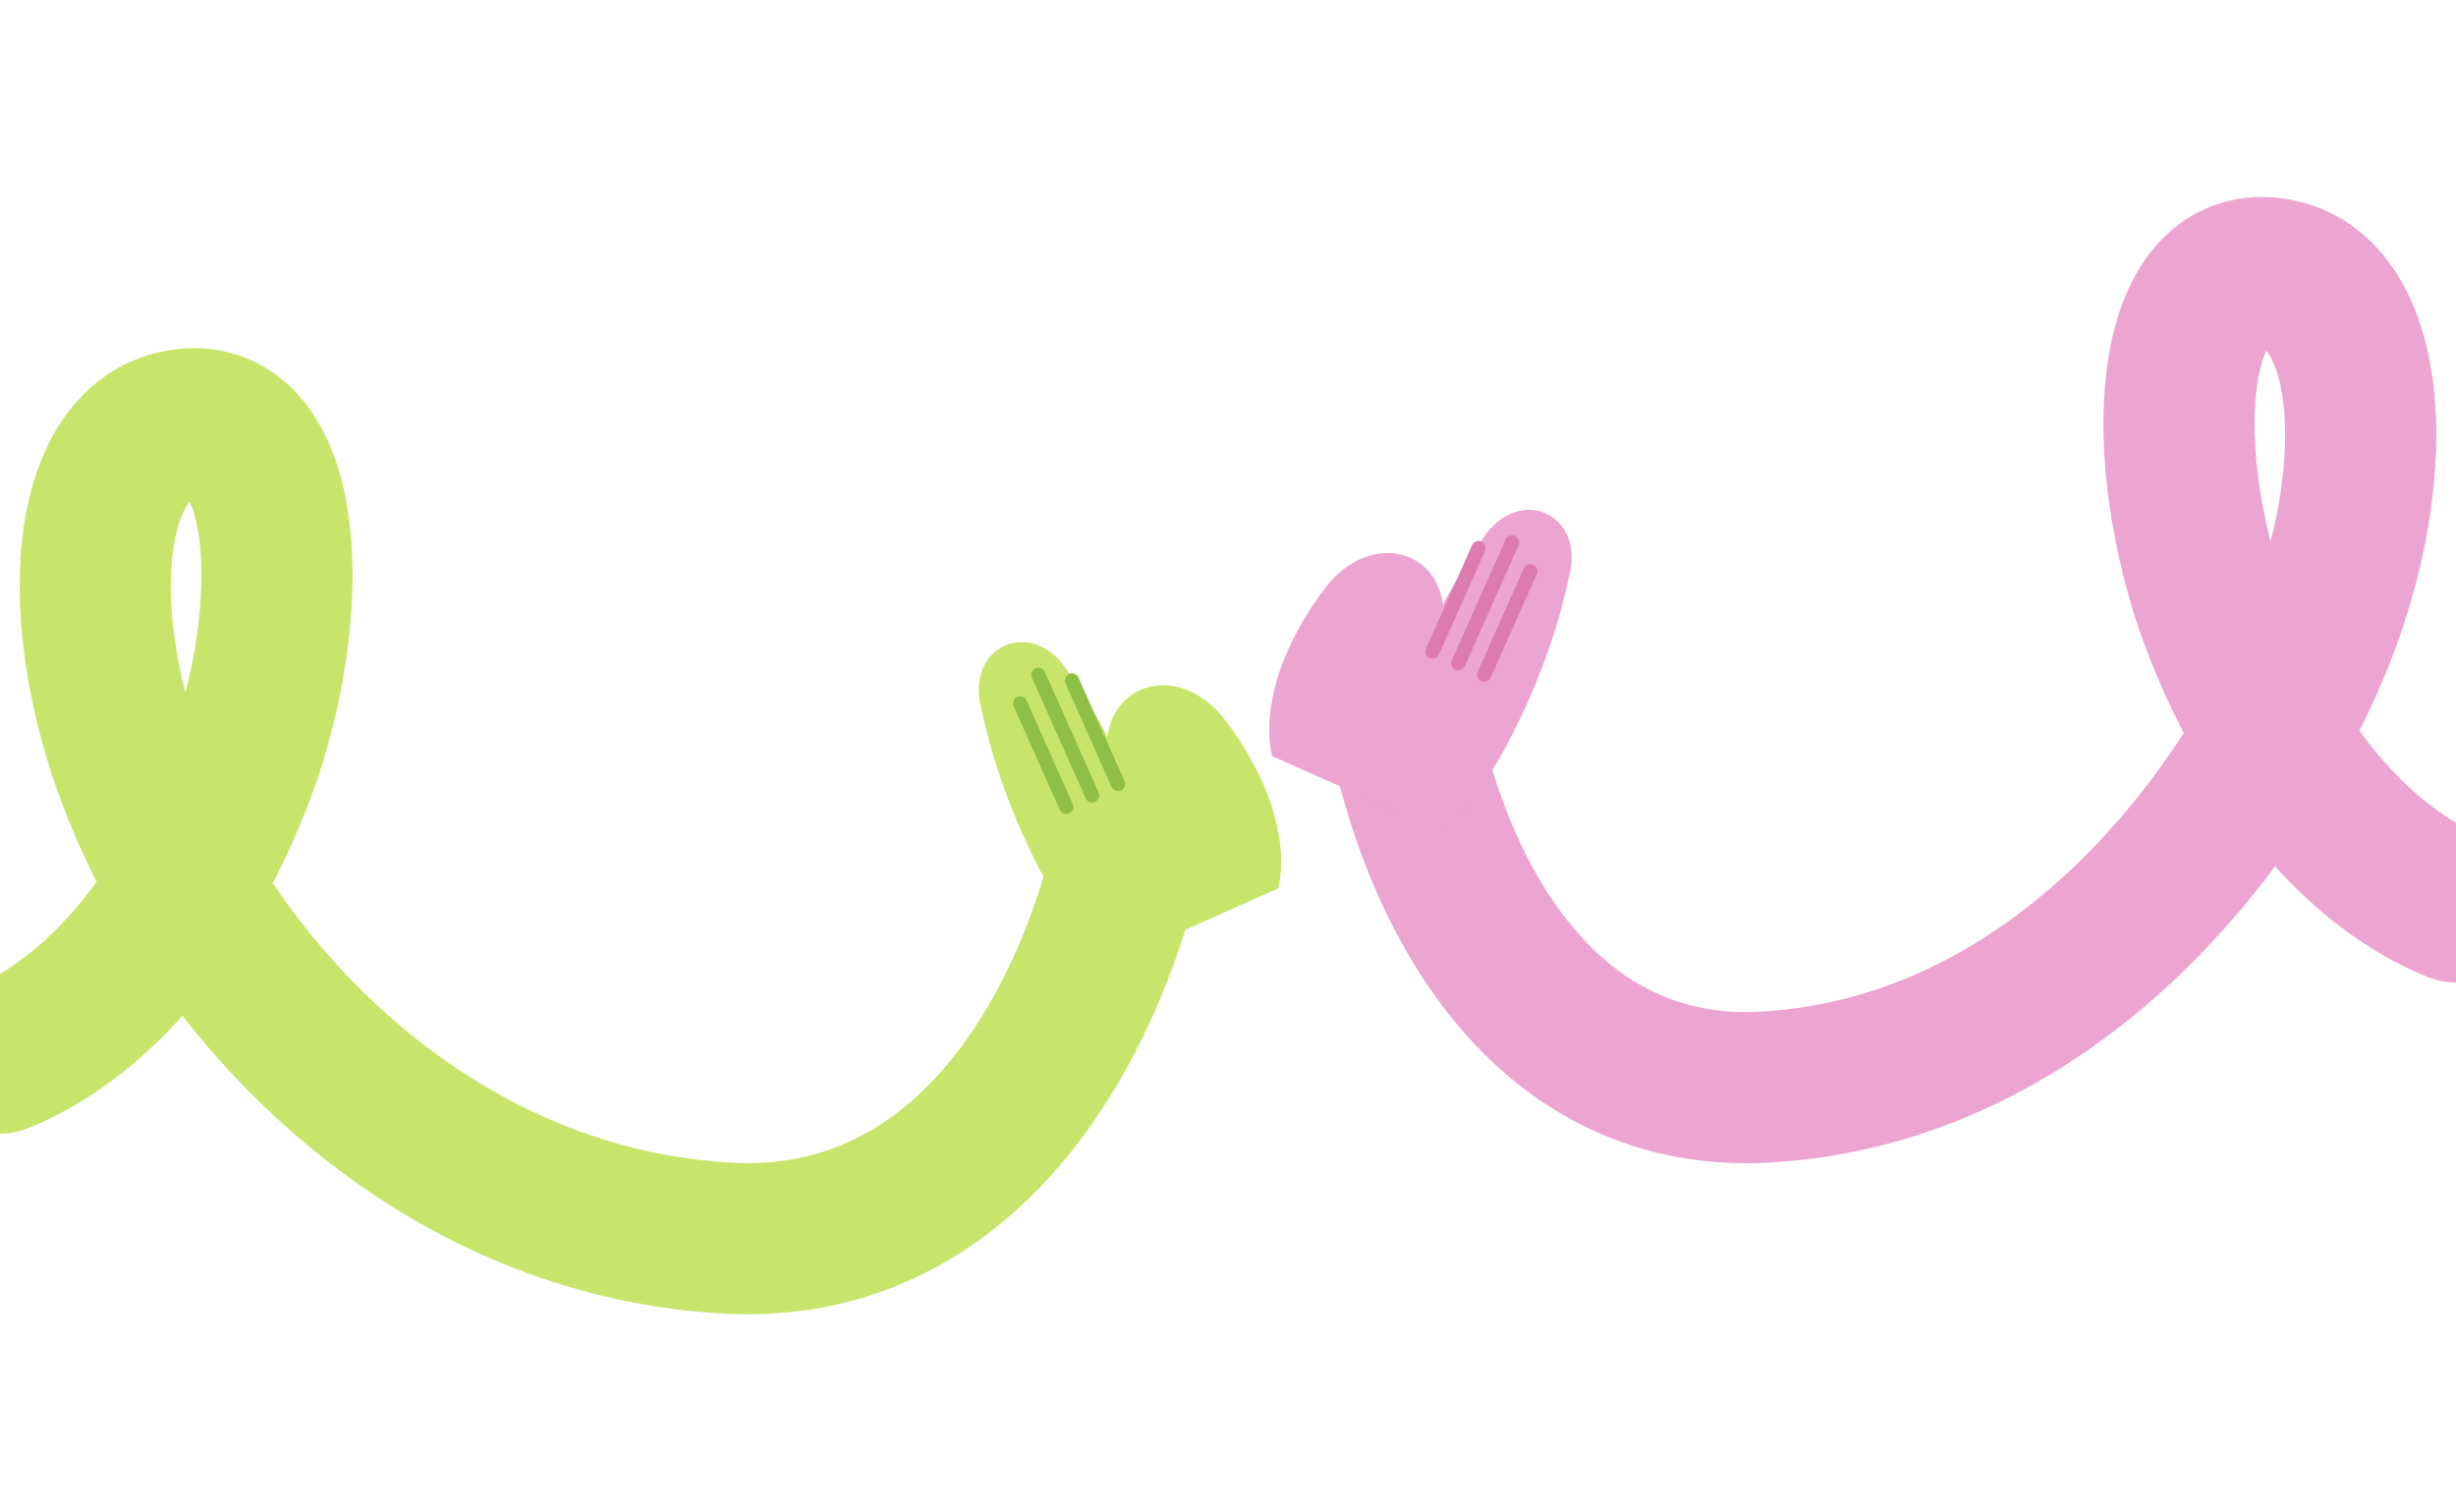
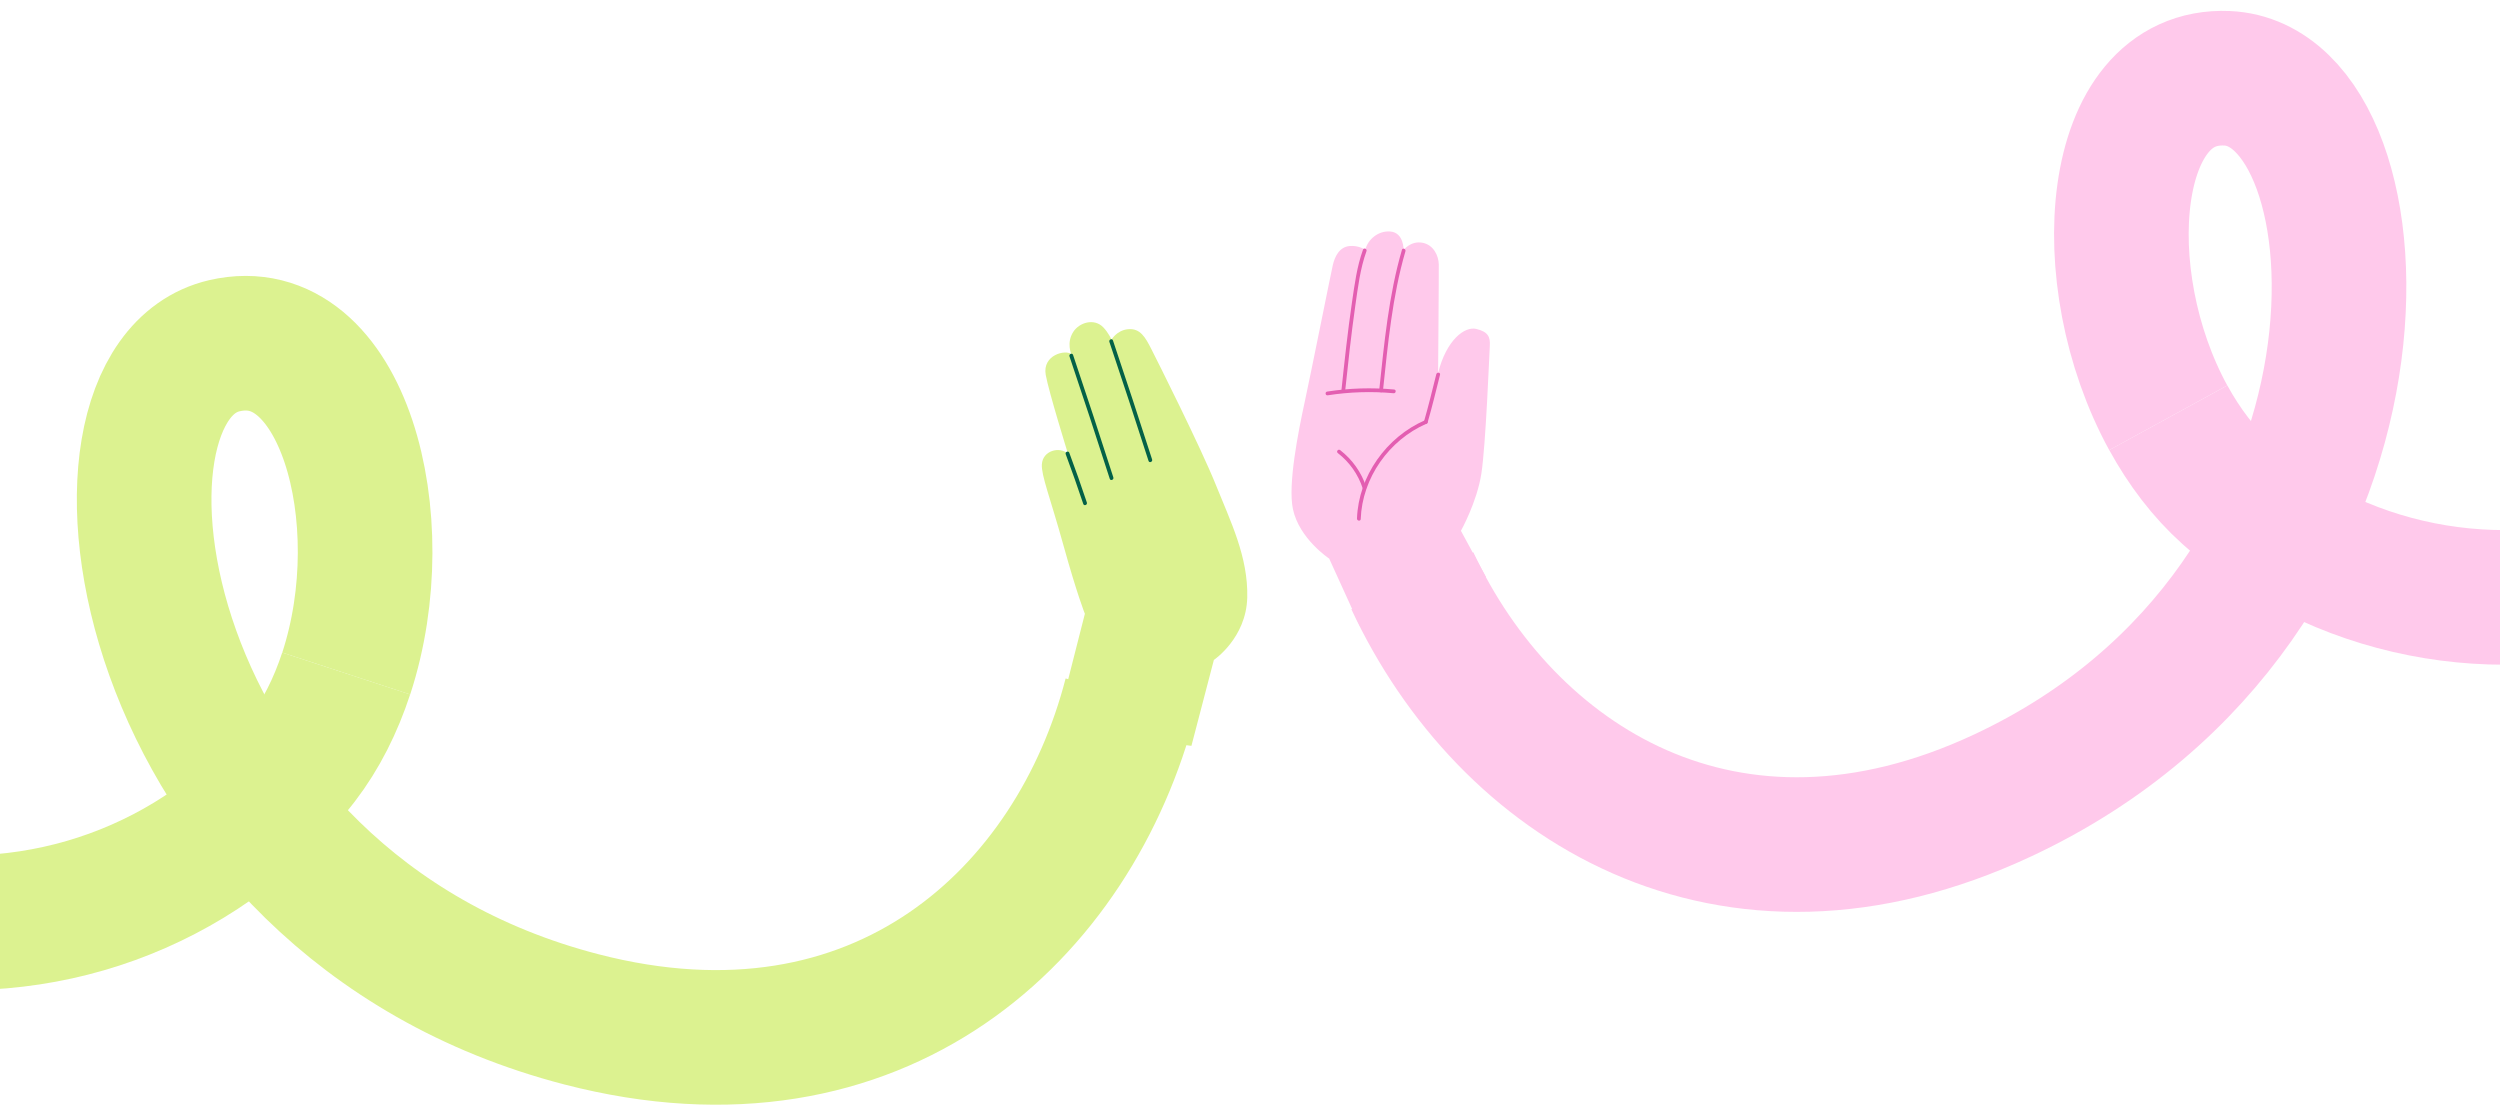
- <svg xmlns="http://www.w3.org/2000/svg" width="260" height="160" viewBox="0 0 260 160" fill="none">
-   <g stroke-linecap="round" fill="none">
-     <path d="M0 112C10 108 20 97 26 80C32 62 30 43 19 45C8 47 7 69 17 89C27 109 48 129 76 131C101 133 115 111 120 88" stroke="#C8E56B" stroke-width="16" />
-     <path d="M260 96C250 92 240 81 234 64C228 46 230 27 241 29C252 31 253 53 243 73C233 93 214 113 188 115C165 117 152 97 148 74" stroke="#ECA4D0" stroke-width="16" />
-   </g>
-   <g transform="translate(121 84) rotate(-24)">
-     <path d="M-11 15C-14 7 -14 -6 -12 -15C-11 -22 -3 -22 -2 -15C-1 -9 -1 -7 -1 -7C2 -12 9 -11 11 -4C13 4 12 11 9 15Z" fill="#C8E56B" />
-     <g stroke="#8FBF45" stroke-width="1.5" stroke-linecap="round">
-       <path d="M-8 -14L-8 -2" />
-       <path d="M-5 -16L-5 -2" />
-       <path d="M-2 -14L-2 -2" />
-     </g>
-   </g>
-   <g transform="translate(149 70) rotate(24)">
-     <path d="M11 15C14 7 14 -6 12 -15C11 -22 3 -22 2 -15C1 -9 1 -7 1 -7C-2 -12 -9 -11 -11 -4C-13 4 -12 11 -9 15Z" fill="#ECA4D0" />
-     <g stroke="#DC7BAE" stroke-width="1.5" stroke-linecap="round">
-       <path d="M8 -14L8 -2" />
-       <path d="M5 -16L5 -2" />
-       <path d="M2 -14L2 -2" />
-     </g>
-   </g>
+ <svg xmlns="http://www.w3.org/2000/svg" width="390" height="174" viewBox="0 97 390 174" fill="none">
+   <path d="M165.687 206.71L169.24 192.752C169.24 192.752 168.018 189.71 165.931 182.185C163.845 174.661 162.414 171.156 162.532 169.42C162.677 167.271 165.298 166.615 166.599 167.768C166.599 167.768 163.601 158.102 163.134 155.48C162.576 152.352 166.249 151.489 167.131 152.251C167.131 152.251 166.317 150.484 167.44 148.757C168.375 147.318 170.663 146.596 172.091 148.042C172.89 148.85 173.4 149.976 173.4 149.976C173.4 149.976 174.2 148.545 175.941 148.36C177.886 148.155 178.684 149.646 179.609 151.455C180.534 153.264 187.36 166.887 189.661 172.614C191.963 178.34 194.729 183.879 194.571 190.215C194.414 196.551 189.363 199.95 189.363 199.95L185.862 213.351C185.862 213.351 174.14 212.106 165.687 206.71L165.687 206.71Z" fill="#DCF290" />
+   <path d="M166.839 152.593C168.979 158.946 171.073 165.314 173.123 171.696C173.242 172.065 173.8 171.838 173.681 171.471C171.632 165.089 169.537 158.722 167.398 152.369C167.274 152.001 166.716 152.227 166.839 152.593Z" fill="#036147" />
+   <path d="M173.064 150.336C175.144 156.511 177.18 162.7 179.172 168.904C179.291 169.273 179.848 169.047 179.73 168.68C177.738 162.476 175.702 156.286 173.622 150.111C173.498 149.744 172.941 149.97 173.064 150.336Z" fill="#036147" />
+   <path d="M166.251 167.855C167.209 170.427 168.123 173.015 168.992 175.619C169.115 175.987 169.673 175.761 169.55 175.395C168.681 172.791 167.768 170.203 166.809 167.631C166.674 167.267 166.115 167.492 166.251 167.855Z" fill="#036147" />
+   <path d="M212.981 135.958C212.981 135.958 211.974 135.262 210.559 135.379C208.951 135.511 208.228 137.011 207.914 138.375C207.601 139.738 204.567 154.94 203.536 159.696C202.506 164.452 200.897 172.586 201.692 176.396C202.66 181.038 207.355 184.143 207.355 184.143L212.165 194.703C212.165 194.703 217.203 194.704 222.53 192.844C228.425 190.786 231.817 187.012 231.817 187.012L227.904 179.806C227.904 179.806 230.397 175.36 231.092 170.89C231.787 166.419 232.328 152.307 232.412 150.93C232.496 149.552 232.137 148.757 230.311 148.316C228.485 147.874 225.657 150.013 224.343 155.161C224.343 155.161 224.476 139.41 224.45 138.226C224.422 136.949 223.667 135.167 221.856 134.86C220.046 134.552 218.961 135.995 218.961 135.995C218.961 135.995 219.029 133.309 216.906 133.117C214.979 132.943 213.361 134.406 212.981 135.959L212.981 135.958Z" fill="#FFC9EB" />
+   <path d="M207.118 158.67C210.532 158.138 213.961 158.028 217.401 158.346C217.778 158.381 217.858 157.796 217.479 157.762C213.987 157.439 210.503 157.546 207.038 158.086C206.664 158.144 206.741 158.729 207.118 158.67Z" fill="#E35EB1" />
+   <path d="M218.706 135.965C216.642 143.034 215.933 150.575 215.157 157.868C215.118 158.245 215.702 158.325 215.742 157.946C216.511 150.71 217.2 143.21 219.249 136.196C219.354 135.835 218.812 135.602 218.706 135.965Z" fill="#E35EB1" />
+   <path d="M212.63 135.949C211.675 138.576 211.307 141.442 210.904 144.192C210.236 148.756 209.743 153.345 209.258 157.931C209.218 158.308 209.802 158.387 209.842 158.009C210.312 153.569 210.792 149.128 211.425 144.709C211.833 141.87 212.188 138.89 213.173 136.18C213.302 135.824 212.759 135.593 212.63 135.95L212.63 135.949Z" fill="#E35EB1" />
+   <path d="M208.7 167.681C210.537 169.107 211.857 170.986 212.587 173.193C212.706 173.554 213.25 173.324 213.131 172.965C212.371 170.668 210.973 168.698 209.062 167.215C208.761 166.982 208.399 167.448 208.7 167.681Z" fill="#E35EB1" />
+   <path d="M212.273 177.973C212.504 171.55 216.677 165.647 222.544 163.094C222.892 162.942 222.666 162.397 222.316 162.55C216.273 165.179 211.926 171.27 211.689 177.895C211.675 178.271 212.26 178.353 212.273 177.973L212.273 177.973Z" fill="#E35EB1" />
+   <path d="M224.063 155.378C223.447 157.826 222.858 160.28 222.158 162.706C222.053 163.067 222.596 163.301 222.701 162.937C223.416 160.461 224.019 157.955 224.647 155.456C224.74 155.089 224.154 155.014 224.063 155.378Z" fill="#E35EB1" />
+   <path d="M-117.459 279.012C-15.677 281.605 -38.731 148.968 -76.572 143.855" stroke-width="21" stroke-linejoin="bevel" stroke="#DCF290" />
+   <path d="M176.403 205.464C167.641 239.465 137.297 268.105 90.687 256.016C20.403 237.789 9.574 156.85 34.992 150.937C53.374 146.663 61.916 177.933 54.011 202.071" stroke-width="21" stroke-linejoin="round" stroke="#DCF290" />
+   <path d="M-76.577 143.861C-118.369 138.216 -111.919 222.863 -17.793 239.878C6.219 244.217 30.893 235.429 46.325 216.524L47.01 215.658C50.07 211.675 52.382 207.022 54.004 202.064" stroke-width="21" stroke-linejoin="round" stroke="#DCF290" />
+   <path d="M518.235 205.674C420.129 226.597 418.463 93.968 454.187 82.17" stroke-width="21" stroke-linejoin="bevel" stroke="#FFC9EB" />
+   <path d="M220.327 187.601C234.964 218.946 269.533 241.194 312.488 221.055C377.26 190.688 373.106 110.339 347.42 109.211C328.844 108.397 326.228 140.227 338.249 162.174" stroke-width="21" stroke-linejoin="round" stroke="#FFC9EB" />
+   <path d="M454.194 82.176C493.648 69.149 502.713 152.296 414.63 185.802C392.16 194.348 366.673 190.3 348.308 174.783L347.488 174.067C343.804 170.763 340.722 166.675 338.255 162.167" stroke-width="21" stroke-linejoin="round" stroke="#FFC9EB" />
</svg>
